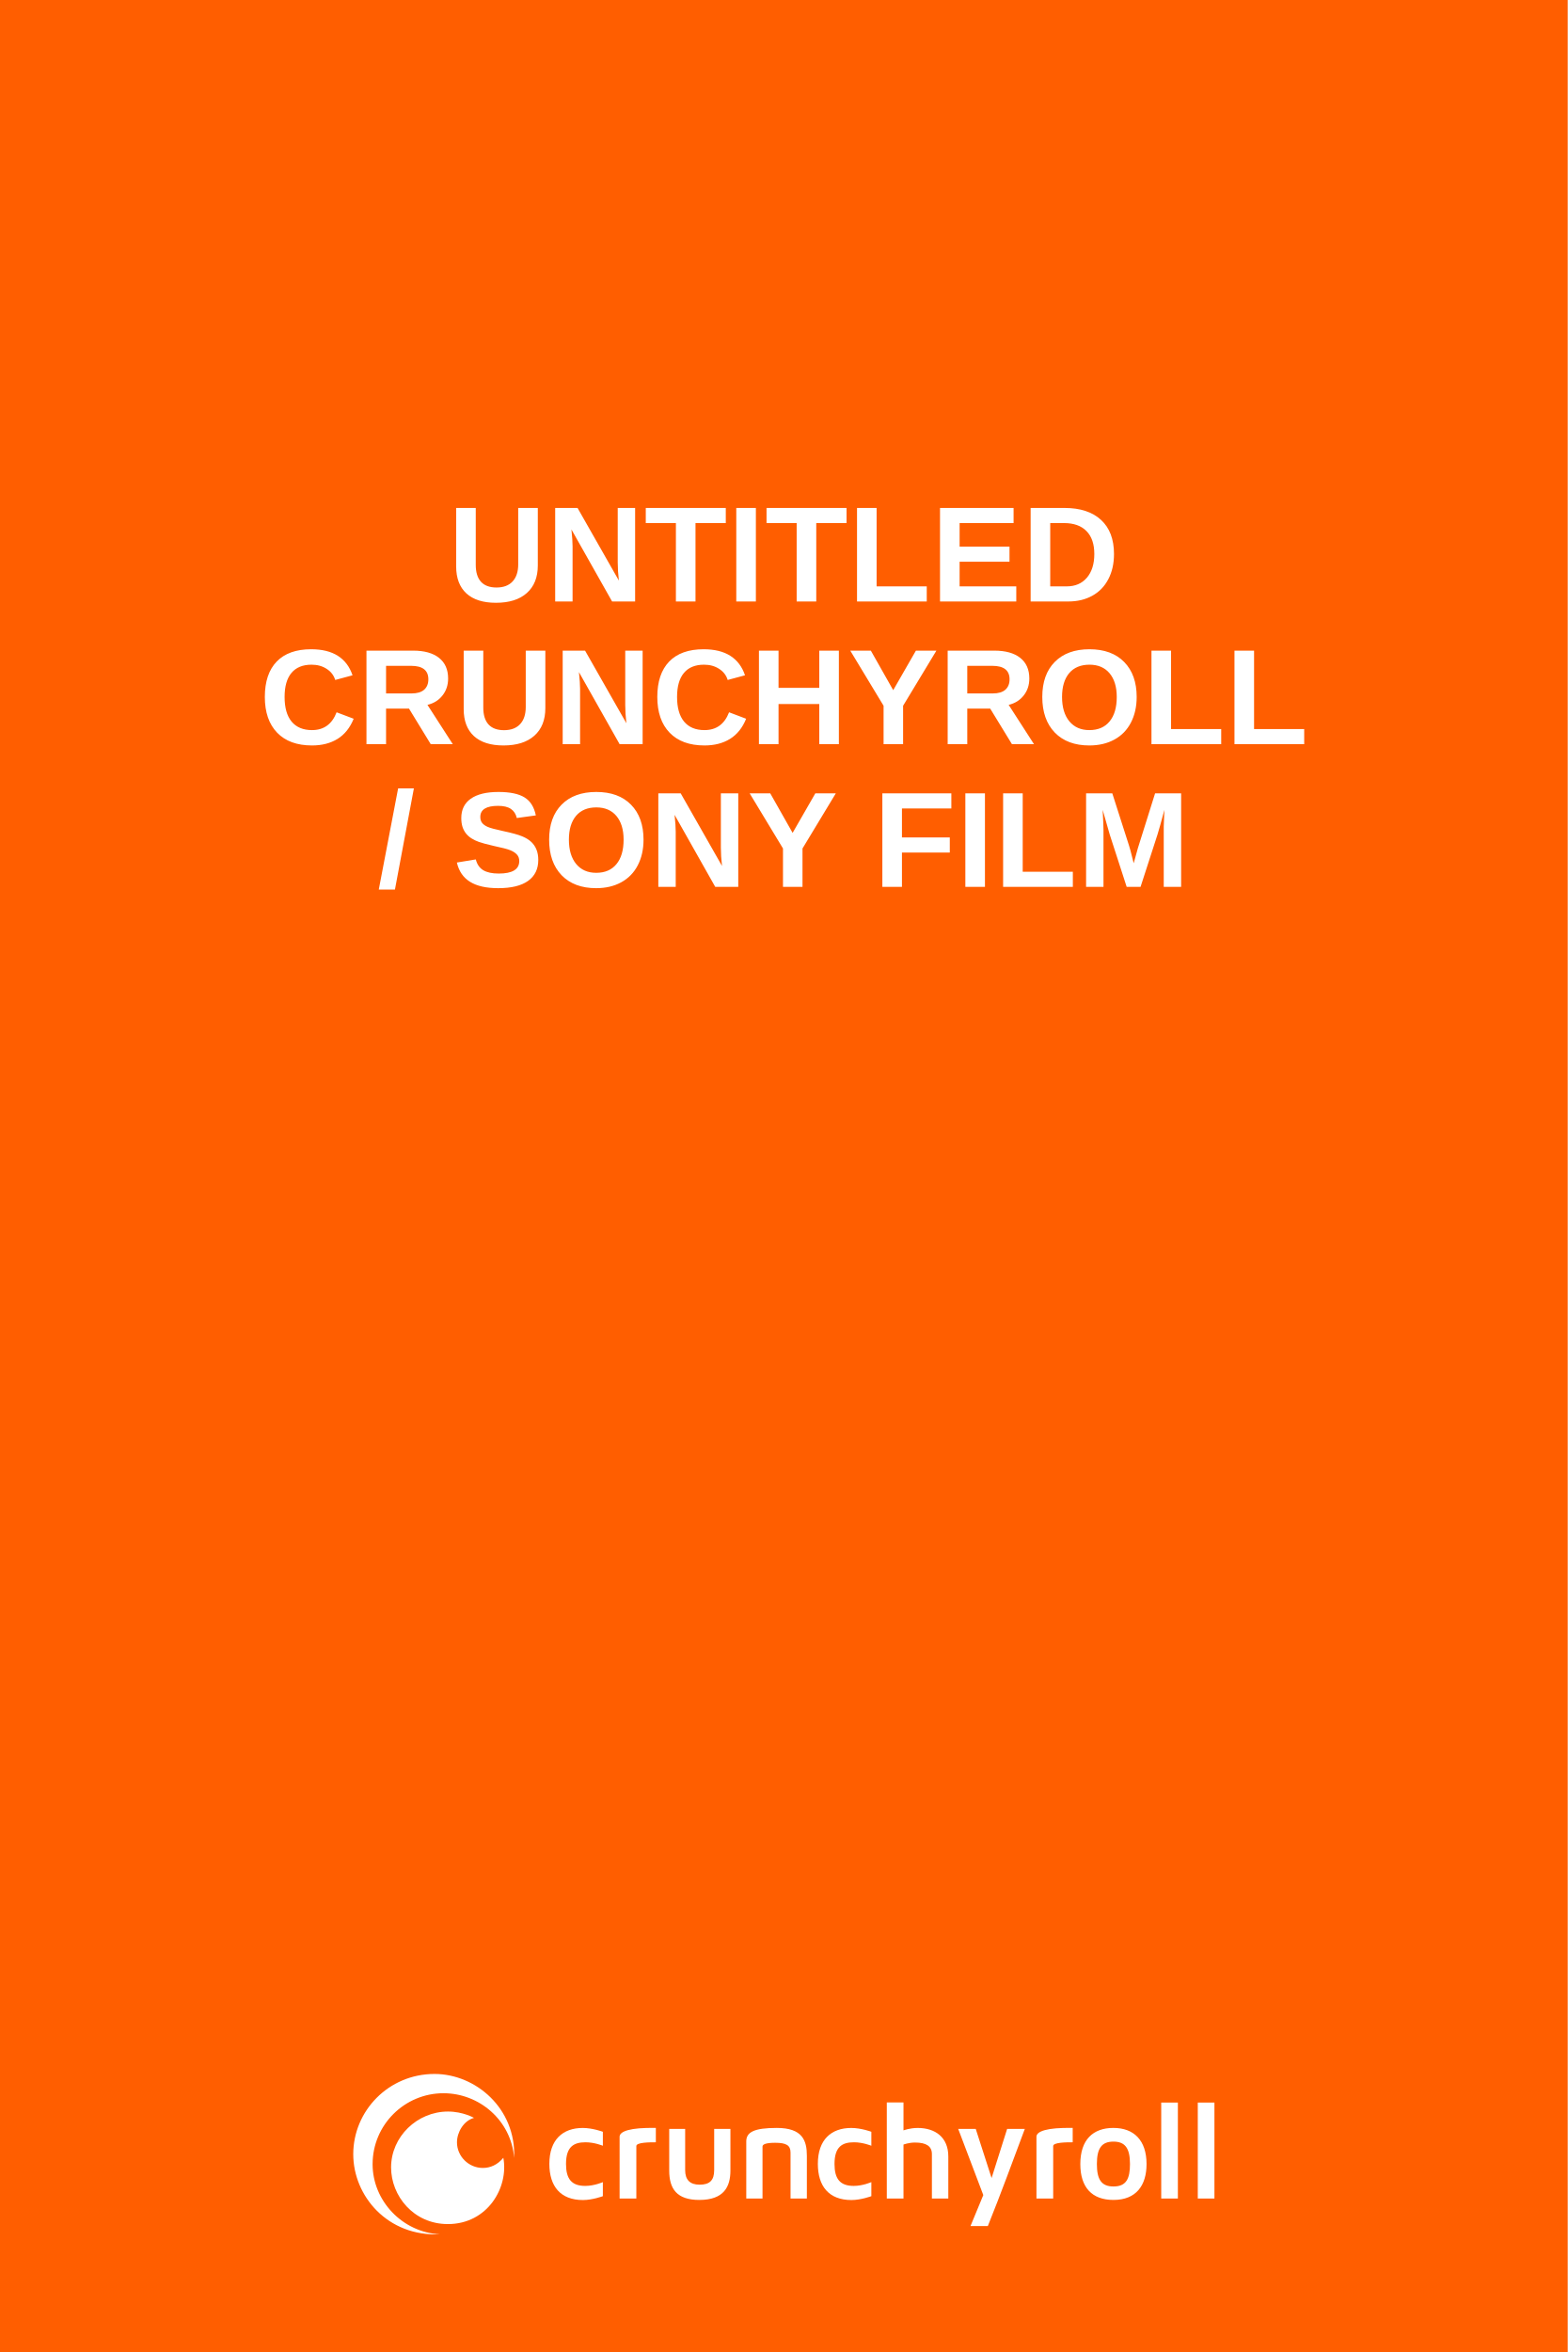
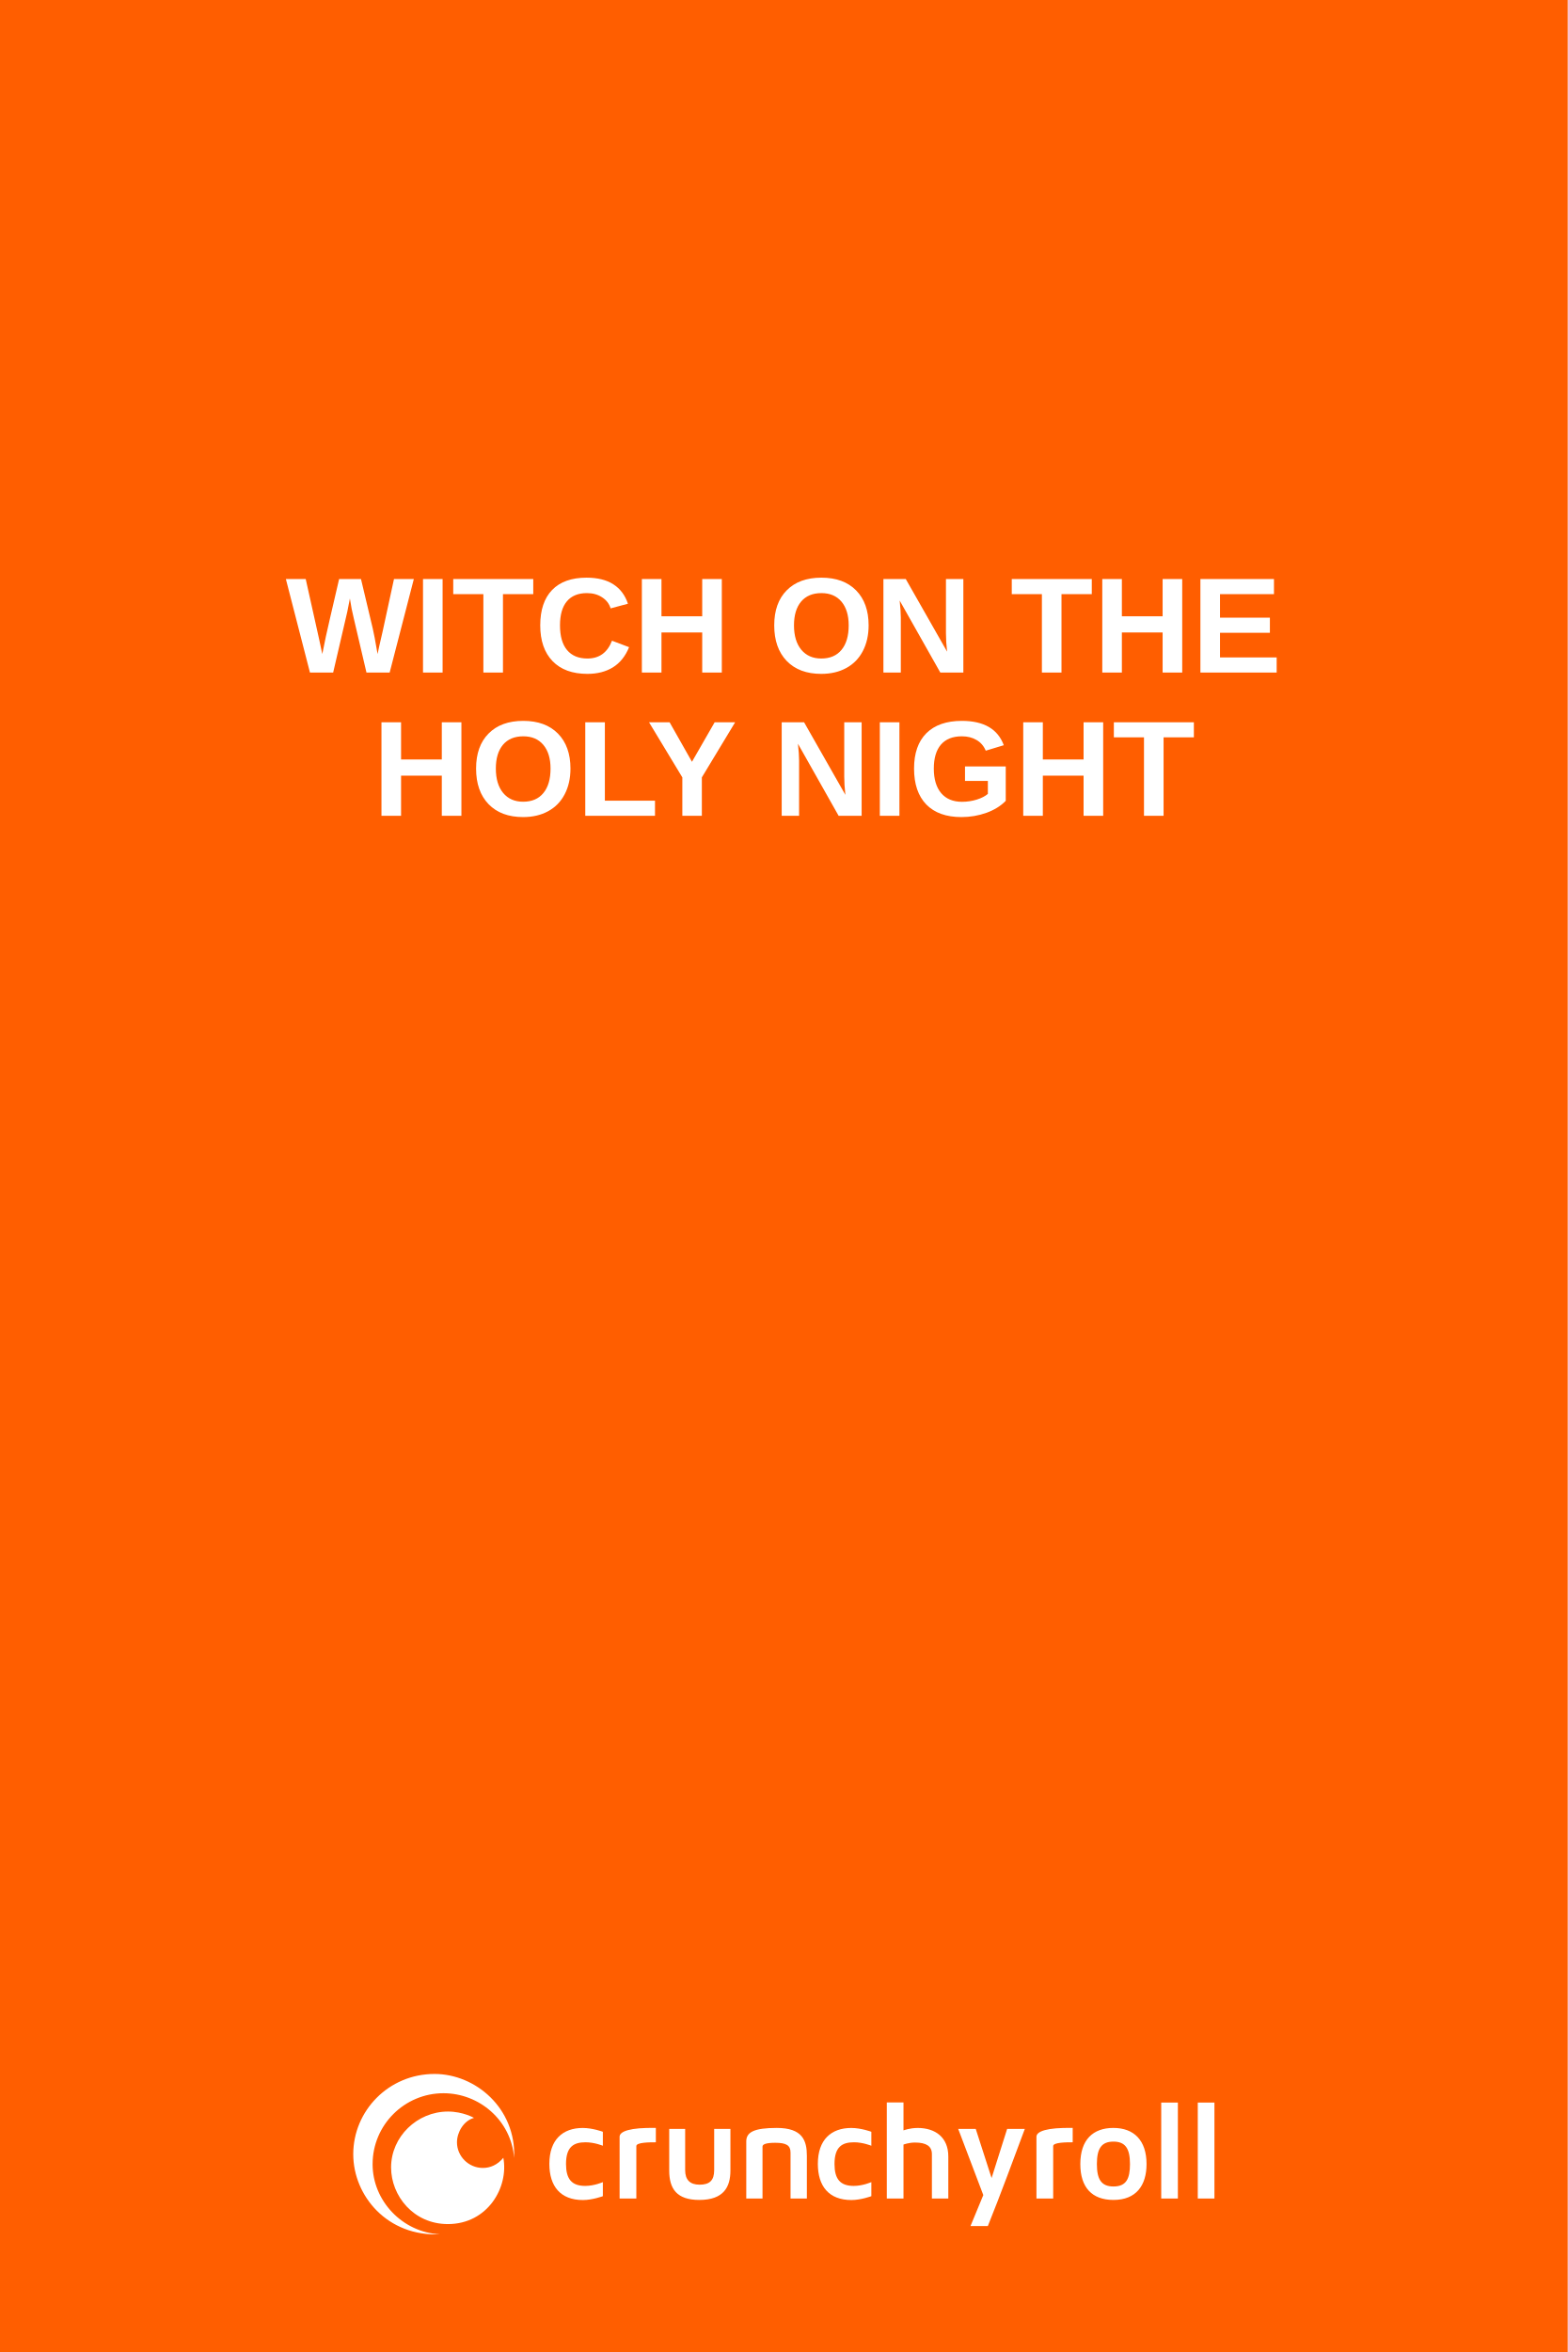
<svg xmlns="http://www.w3.org/2000/svg" xmlns:xlink="http://www.w3.org/1999/xlink" viewBox="0 0 300 450" width="300" height="450" font-family="Arial, Helvetica, sans-serif">
  <rect width="300" height="450" fill="#FF5E00" />
-   <text x="150.0" y="107.7" text-anchor="middle" dominant-baseline="middle" font-weight="bold" font-size="26.0" fill="#FFFFFF">UNTITLED</text>
-   <text x="150.0" y="135.0" text-anchor="middle" dominant-baseline="middle" font-weight="bold" font-size="26.0" fill="#FFFFFF">CRUNCHYROLL</text>
-   <text x="150.0" y="162.3" text-anchor="middle" dominant-baseline="middle" font-weight="bold" font-size="26.0" fill="#FFFFFF">/ SONY FILM</text>
+   <text x="150.0" y="121.3" text-anchor="middle" dominant-baseline="middle" font-weight="bold" font-size="26.0" fill="#FFFFFF">WITCH ON THE</text>
+   <text x="150.0" y="148.7" text-anchor="middle" dominant-baseline="middle" font-weight="bold" font-size="26.0" fill="#FFFFFF">HOLY NIGHT</text>
  <svg x="67.6" y="396.8" width="164.8" height="30.7" viewBox="0.0 0.0 543.468 101.224" preserveAspectRatio="xMidYMid meet">
    <g fill="#FFFFFF">
      <g fill="#FFFFFF">
        <path d="M157.521 36.489v8.812s-5.25-2.188-10.938-2.188c-7.366 0-12.312 2.714-12.312 13.688 0 9.354 3.452 13.835 12.125 13.835 5.812 0 11.125-2.397 11.125-2.397v8.875s-6.5 2.438-12.562 2.438c-14.326 0-21.199-8.828-21.199-22.812 0-15.334 8.492-22.665 21.074-22.665 6.312-.001 12.687 2.414 12.687 2.414zm169.438 0v8.812s-5.25-2.188-10.938-2.188c-7.366 0-12.312 2.714-12.312 13.688 0 9.354 3.451 13.835 12.125 13.835 5.812 0 11.125-2.397 11.125-2.397v8.875s-6.5 2.438-12.562 2.438c-14.326 0-21.199-8.828-21.199-22.812 0-15.334 8.492-22.665 21.074-22.665 6.312-.001 12.687 2.414 12.687 2.414z" />
        <use xlink:href="#B" />
        <use xlink:href="#B" x="263.062" />
        <path d="M199.396 34.676v26.219c0 11.507 4.703 18.594 19 18.594 15.52 0 19.625-8.311 19.625-18.594V34.676h-10.25v26.031c0 6.442-2.868 9.156-9.188 9.156-6.06 0-9.125-3.032-9.125-9.156V34.676h-10.062zm48.625 43.938V42.551c0-5.731 4.701-8.5 19.25-8.5 16.252 0 18.994 7.981 18.994 17.562v27h-10.307V49.551c0-4.564-2.781-6.125-9.688-6.125-5.803 0-8 .963-8 2.375v32.812h-10.249zm88.688-60.625v60.625h10.531V44.557s3.271-1.284 7.281-1.284c7.071 0 10.647 2.302 10.647 7.278v28.062h10.353V52.051c0-12.109-8.271-17.978-19.312-17.978-5.125 0-8.969 1.54-8.969 1.54V17.989h-10.531zm87.097 16.687h-11.159l-9.812 30.999-10-30.999h-11.062l15.835 41.744-8.091 19.568h10.943c8.374-20.749 16.186-42.249 23.346-61.312zm55.903-.625c12.908 0 20.915 7.783 20.915 22.812 0 13.458-6.544 22.625-20.853 22.625-13.672 0-20.938-7.996-20.938-22.625.001-15.374 8.016-22.812 20.876-22.812zm-10.422 22.778c0 9.531 2.691 14.164 10.463 14.164 8.091 0 10.42-4.878 10.42-14.164 0-10.101-3.151-14.139-10.451-14.139-7.472 0-10.432 4.28-10.432 14.139zm40.601-38.778h10.509v60.562h-10.509zm23.071 0h10.509v60.562h-10.509z" />
      </g>
      <path d="M51.292 0c25.876 0 51.5 21.635 50.25 52.968-1.917-23.833-22.097-40.807-44.583-40.807-24.463 0-44.75 19.81-44.75 44.807 0 23.002 18.75 43 42.5 44.188C21.709 102.718 0 77.011 0 50.635 0 23.324 22.264 0 51.292 0zm24.917 27.718c-6.489 1.738-10.75 9.017-10.75 15.417 0 8.751 7.264 16.167 16.333 16.167 4.641 0 9.25-1.916 12.917-6.416 3.5 18.5-9.816 41.833-35 41.833-21.695 0-35.833-17.856-35.833-35.75 0-19.364 16.45-35.25 35.917-35.25 9.499-.001 16.416 3.999 16.416 3.999z" fill="#FFFFFF" />
      <defs>
        <path id="B" d="M168.084 78.614v-39c0-3.381 6.438-5.875 22.875-5.562v9.062c-4.043 0-12.312.031-12.312 2.375v33.125h-10.563z" />
      </defs>
    </g>
  </svg>
</svg>
